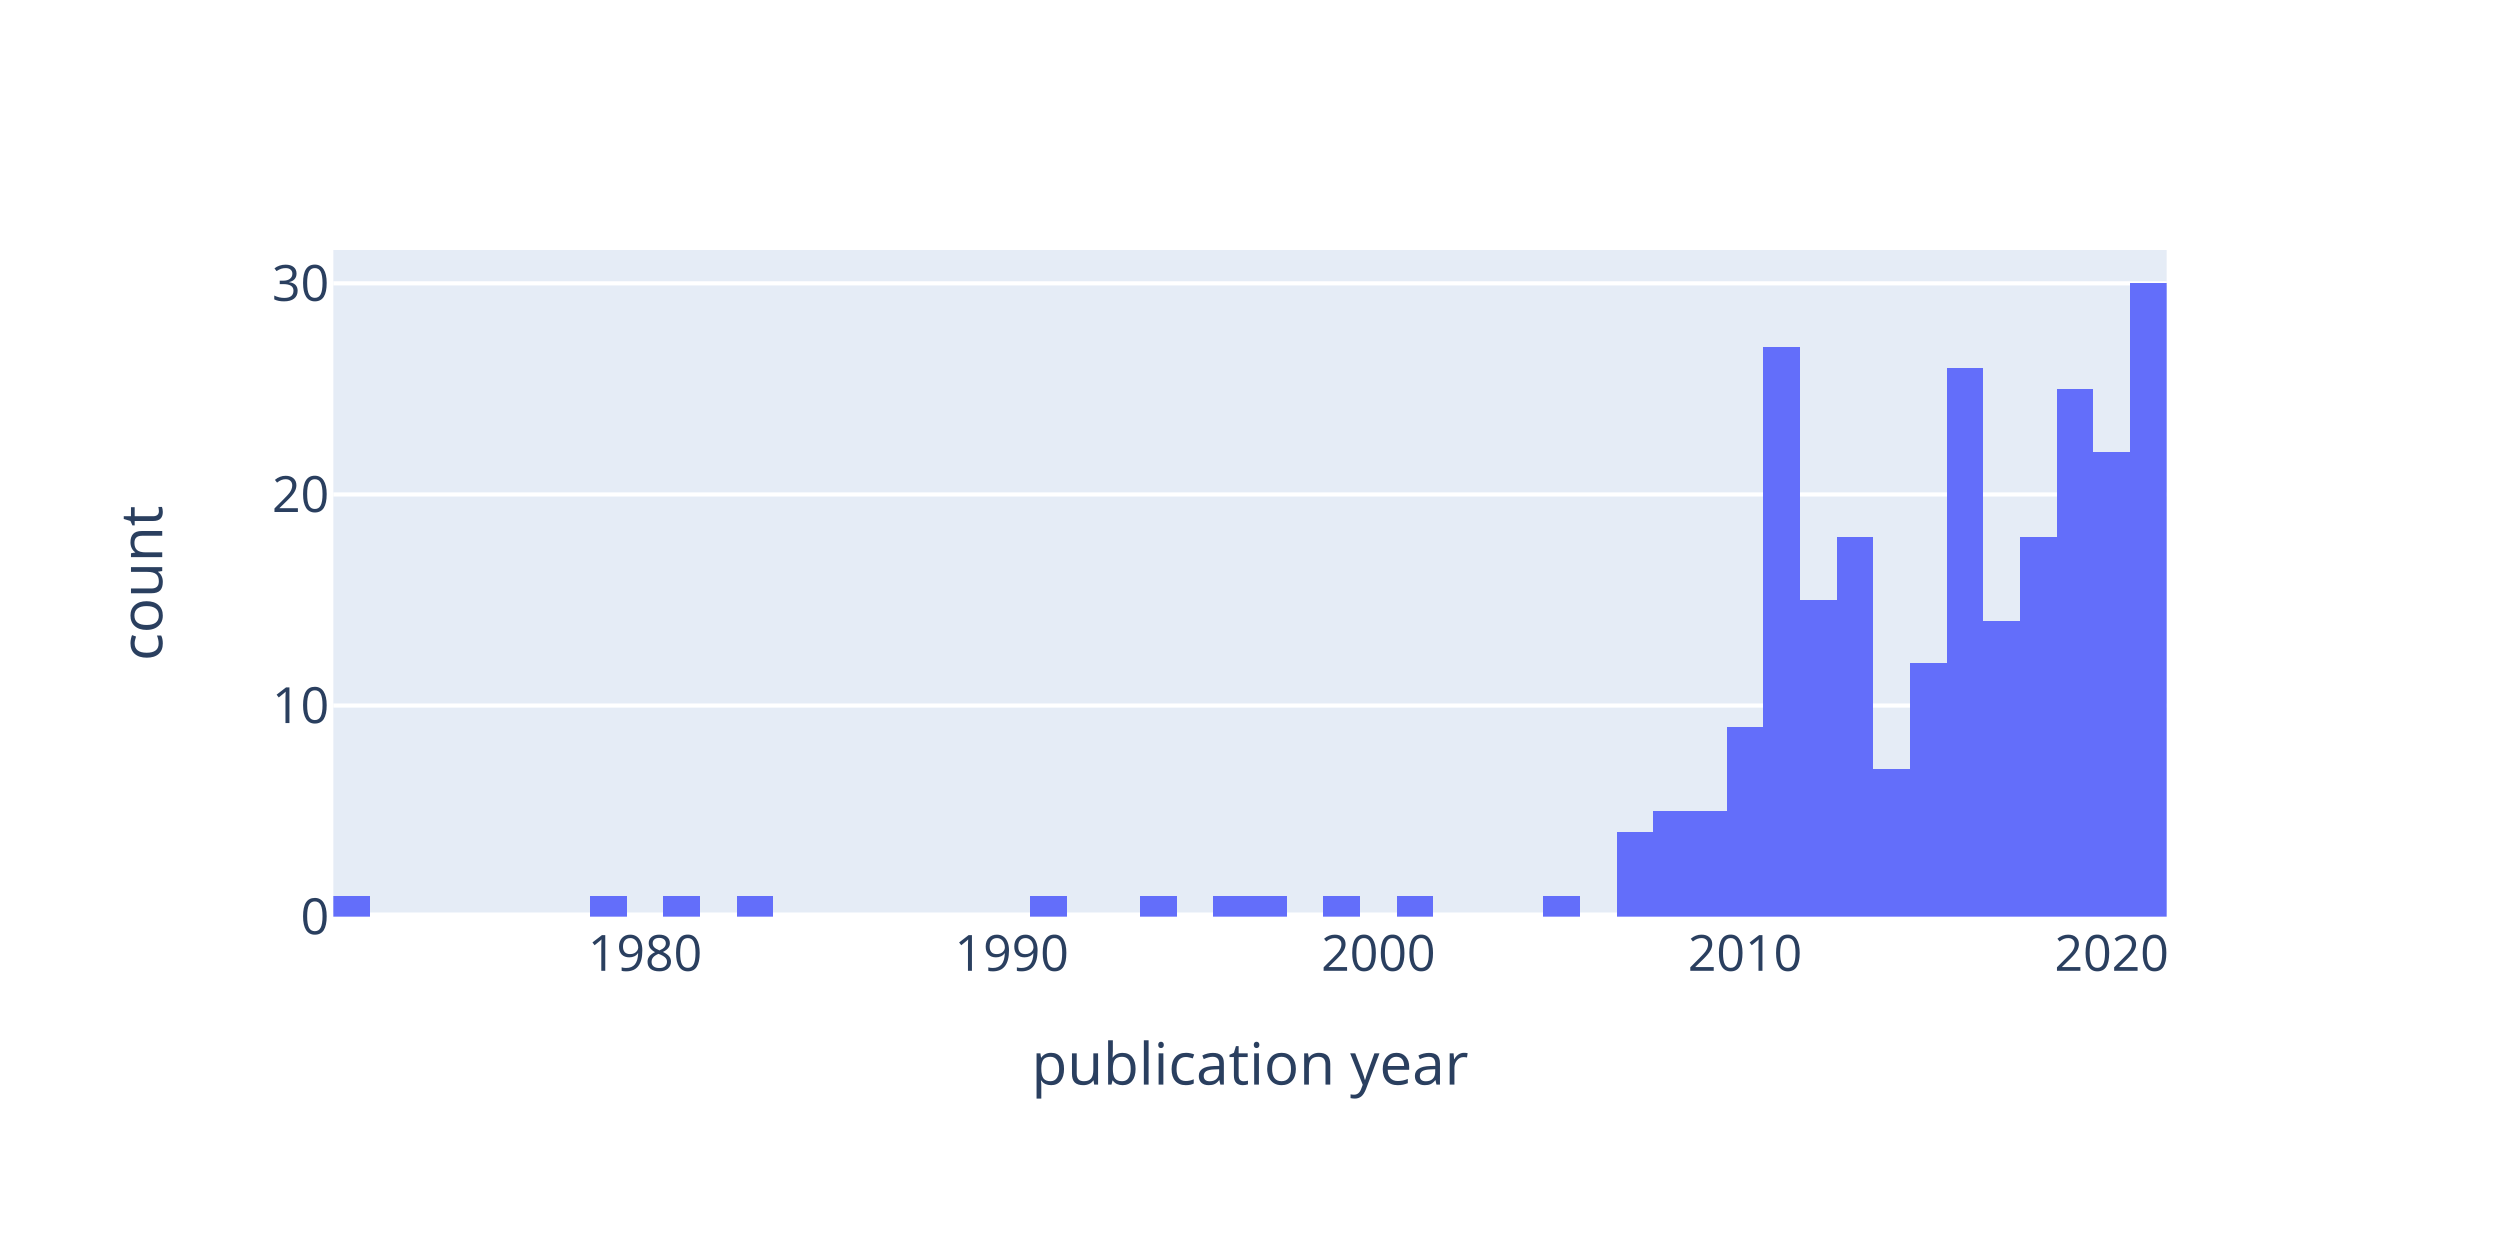
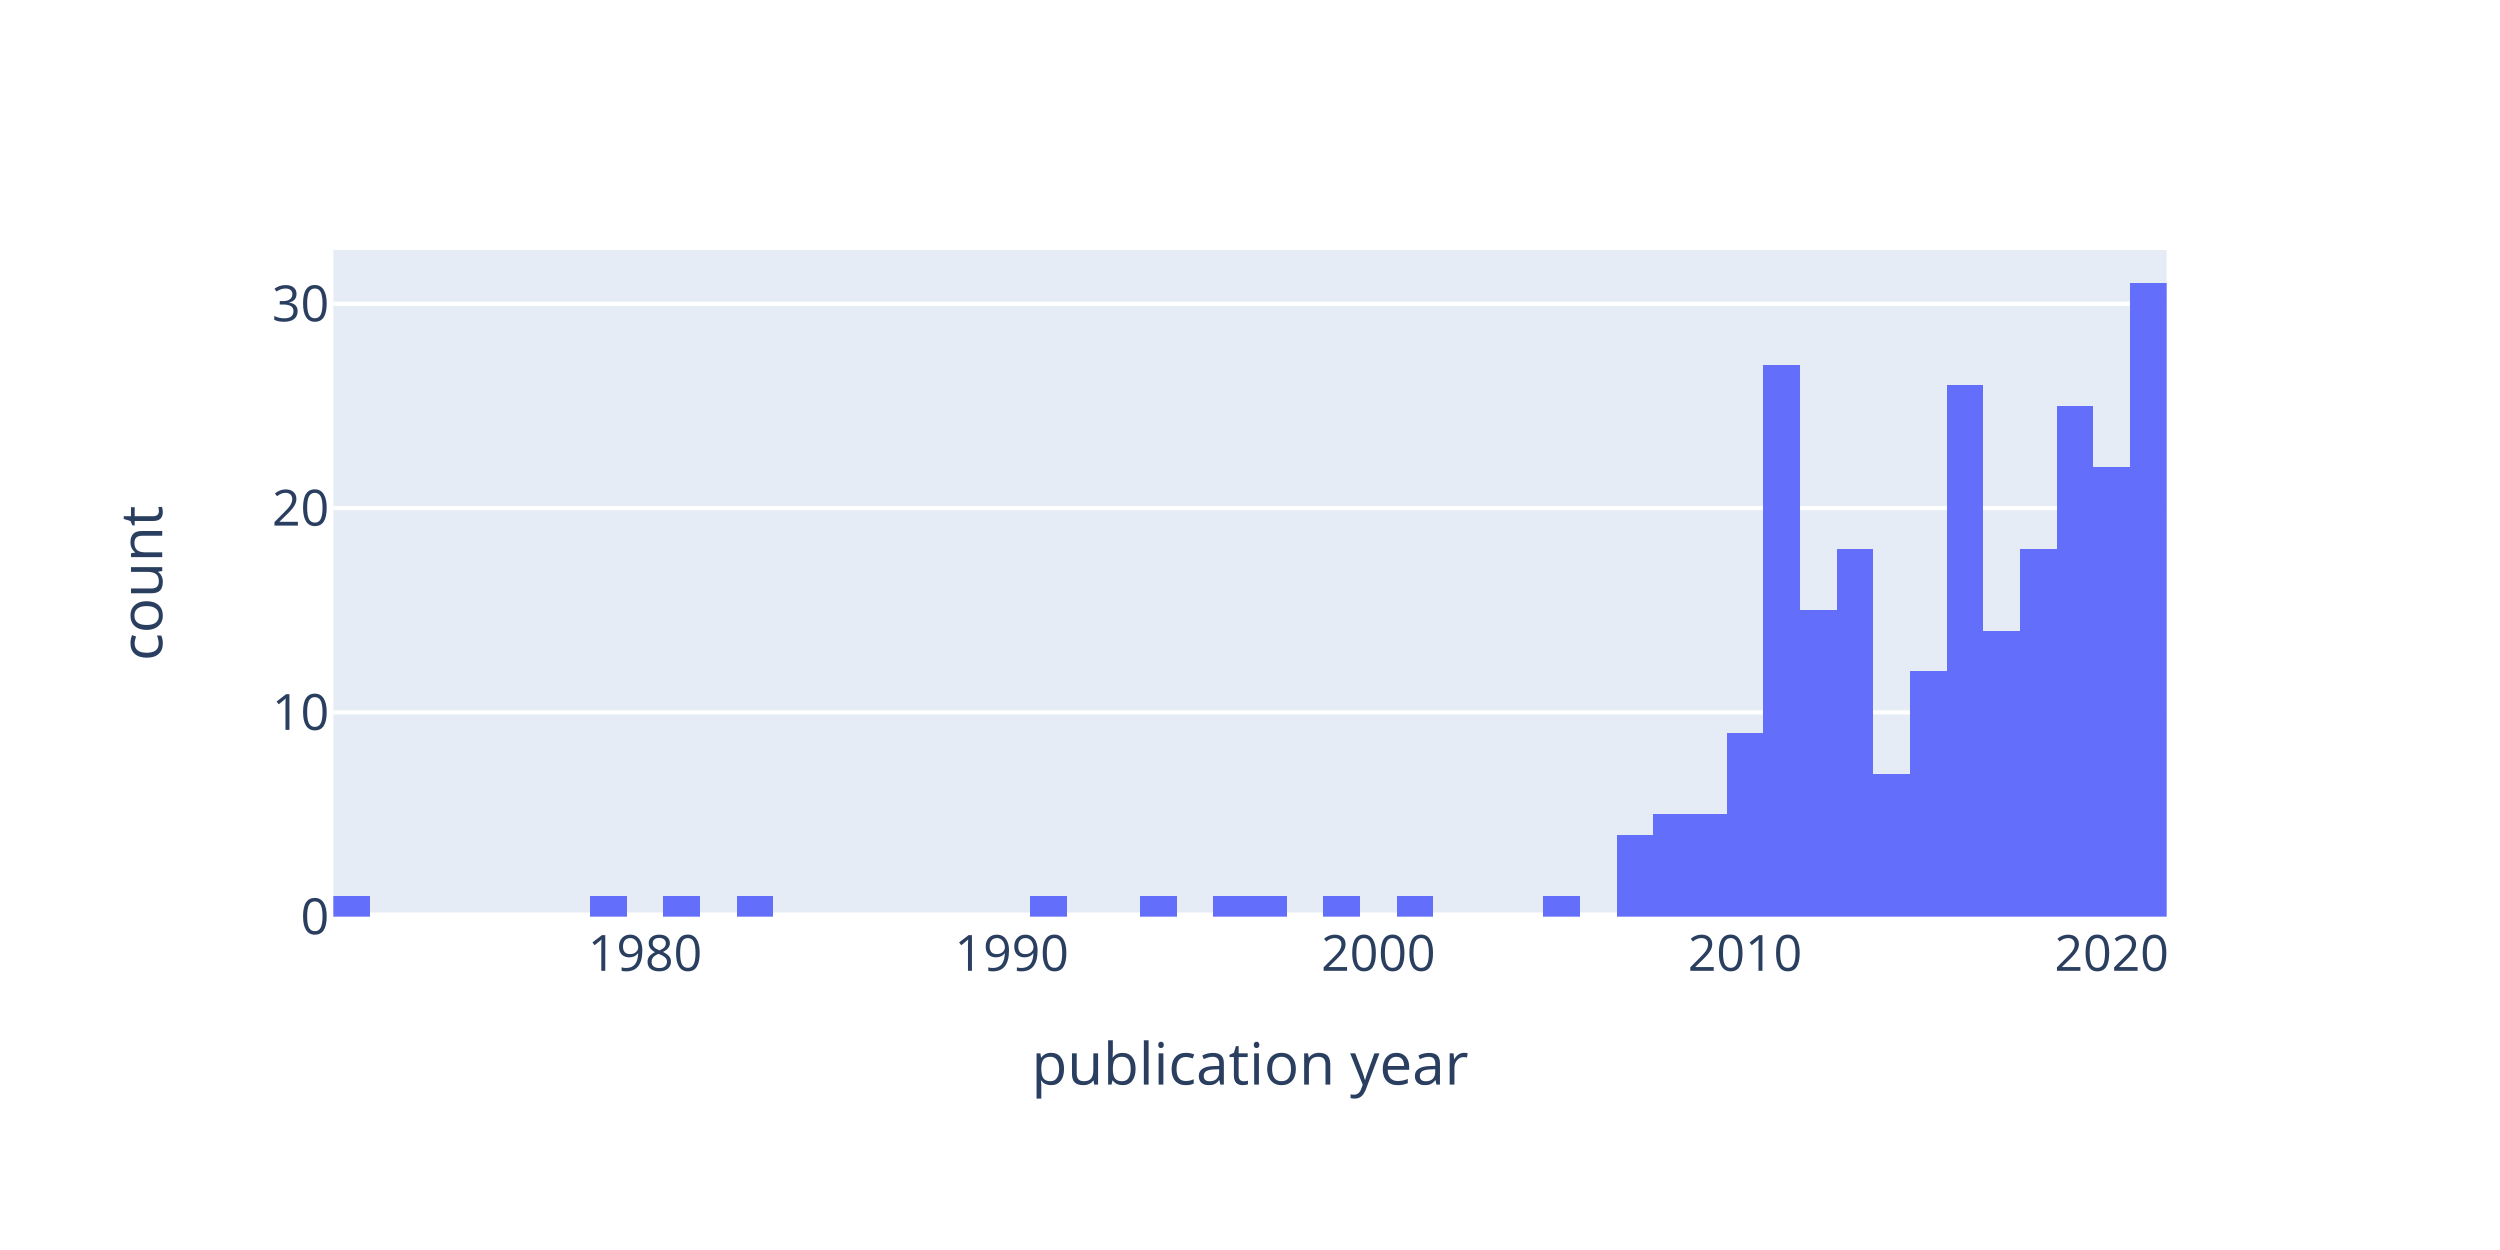
<svg xmlns="http://www.w3.org/2000/svg" class="main-svg" width="600" height="300" style="" viewBox="0 0 600 300">
  <rect x="0" y="0" width="600" height="300" style="fill: rgb(255, 255, 255); fill-opacity: 1;" />
-   <defs id="defs-bd4a22">
+   <defs id="defs-4a861c">
    <g class="clips">
-       <clipPath id="clipbd4a22xyplot" class="plotclip">
+       <clipPath id="clip4a861cxyplot" class="plotclip">
        <rect width="440" height="160" />
      </clipPath>
-       <clipPath class="axesclip" id="clipbd4a22x">
+       <clipPath class="axesclip" id="clip4a861cx">
        <rect x="80" y="0" width="440" height="300" />
      </clipPath>
-       <clipPath class="axesclip" id="clipbd4a22y">
+       <clipPath class="axesclip" id="clip4a861cy">
        <rect x="0" y="60" width="600" height="160" />
      </clipPath>
-       <clipPath class="axesclip" id="clipbd4a22xy">
+       <clipPath class="axesclip" id="clip4a861cxy">
        <rect x="80" y="60" width="440" height="160" />
      </clipPath>
    </g>
    <g class="gradients" />
    <g class="patterns" />
  </defs>
  <g class="bglayer">
    <rect class="bg" x="80" y="60" width="440" height="160" style="fill: rgb(229, 236, 246); fill-opacity: 1; stroke-width: 0;" />
  </g>
  <g class="layer-below">
    <g class="imagelayer" />
    <g class="shapelayer" />
  </g>
  <g class="cartesianlayer">
    <g class="subplot xy">
      <g class="layer-subplot">
        <g class="shapelayer" />
        <g class="imagelayer" />
      </g>
      <g class="gridlayer">
        <g class="x" />
        <g class="y">
-           <path class="ygrid crisp" transform="translate(0,169.33)" d="M80,0h440" style="stroke: rgb(255, 255, 255); stroke-opacity: 1; stroke-width: 1px;" />
-           <path class="ygrid crisp" transform="translate(0,118.67)" d="M80,0h440" style="stroke: rgb(255, 255, 255); stroke-opacity: 1; stroke-width: 1px;" />
-           <path class="ygrid crisp" transform="translate(0,68)" d="M80,0h440" style="stroke: rgb(255, 255, 255); stroke-opacity: 1; stroke-width: 1px;" />
+           <path class="ygrid crisp" transform="translate(0,170.97)" d="M80,0h440" style="stroke: rgb(255, 255, 255); stroke-opacity: 1; stroke-width: 1px;" />
+           <path class="ygrid crisp" transform="translate(0,121.94)" d="M80,0h440" style="stroke: rgb(255, 255, 255); stroke-opacity: 1; stroke-width: 1px;" />
+           <path class="ygrid crisp" transform="translate(0,72.9)" d="M80,0h440" style="stroke: rgb(255, 255, 255); stroke-opacity: 1; stroke-width: 1px;" />
        </g>
      </g>
      <g class="zerolinelayer">
        <path class="yzl zl crisp" transform="translate(0,220)" d="M80,0h440" style="stroke: rgb(255, 255, 255); stroke-opacity: 1; stroke-width: 2px;" />
      </g>
      <path class="xlines-below" />
      <path class="ylines-below" />
      <g class="overlines-below" />
      <g class="xaxislayer-below" />
      <g class="yaxislayer-below" />
      <g class="overaxes-below" />
-       <g class="plot" transform="translate(80,60)" clip-path="url(#clipbd4a22xyplot)">
+       <g class="plot" transform="translate(80,60)" clip-path="url(#clip4a861cxyplot)">
        <g class="barlayer mlayer">
          <g class="trace bars" shape-rendering="crispEdges" style="opacity: 1;">
            <g class="points">
              <g class="point">
-                 <path d="M0,160V154.93H8.8V160Z" style="vector-effect: non-scaling-stroke; opacity: 1; stroke-width: 0px; fill: rgb(99, 110, 250); fill-opacity: 1;" />
-               </g>
-               <g class="point">
-                 <path d="M0,0Z" style="vector-effect: non-scaling-stroke; opacity: 1; stroke-width: 0px; fill: rgb(99, 110, 250); fill-opacity: 1;" />
-               </g>
-               <g class="point">
-                 <path d="M0,0Z" style="vector-effect: non-scaling-stroke; opacity: 1; stroke-width: 0px; fill: rgb(99, 110, 250); fill-opacity: 1;" />
-               </g>
-               <g class="point">
-                 <path d="M0,0Z" style="vector-effect: non-scaling-stroke; opacity: 1; stroke-width: 0px; fill: rgb(99, 110, 250); fill-opacity: 1;" />
-               </g>
-               <g class="point">
-                 <path d="M0,0Z" style="vector-effect: non-scaling-stroke; opacity: 1; stroke-width: 0px; fill: rgb(99, 110, 250); fill-opacity: 1;" />
-               </g>
-               <g class="point">
-                 <path d="M0,0Z" style="vector-effect: non-scaling-stroke; opacity: 1; stroke-width: 0px; fill: rgb(99, 110, 250); fill-opacity: 1;" />
-               </g>
-               <g class="point">
-                 <path d="M0,0Z" style="vector-effect: non-scaling-stroke; opacity: 1; stroke-width: 0px; fill: rgb(99, 110, 250); fill-opacity: 1;" />
-               </g>
-               <g class="point">
-                 <path d="M61.6,160V154.93H70.4V160Z" style="vector-effect: non-scaling-stroke; opacity: 1; stroke-width: 0px; fill: rgb(99, 110, 250); fill-opacity: 1;" />
-               </g>
-               <g class="point">
-                 <path d="M0,0Z" style="vector-effect: non-scaling-stroke; opacity: 1; stroke-width: 0px; fill: rgb(99, 110, 250); fill-opacity: 1;" />
-               </g>
-               <g class="point">
-                 <path d="M79.2,160V154.93H88V160Z" style="vector-effect: non-scaling-stroke; opacity: 1; stroke-width: 0px; fill: rgb(99, 110, 250); fill-opacity: 1;" />
-               </g>
-               <g class="point">
-                 <path d="M0,0Z" style="vector-effect: non-scaling-stroke; opacity: 1; stroke-width: 0px; fill: rgb(99, 110, 250); fill-opacity: 1;" />
-               </g>
-               <g class="point">
-                 <path d="M96.8,160V154.93H105.6V160Z" style="vector-effect: non-scaling-stroke; opacity: 1; stroke-width: 0px; fill: rgb(99, 110, 250); fill-opacity: 1;" />
-               </g>
-               <g class="point">
-                 <path d="M0,0Z" style="vector-effect: non-scaling-stroke; opacity: 1; stroke-width: 0px; fill: rgb(99, 110, 250); fill-opacity: 1;" />
-               </g>
-               <g class="point">
-                 <path d="M0,0Z" style="vector-effect: non-scaling-stroke; opacity: 1; stroke-width: 0px; fill: rgb(99, 110, 250); fill-opacity: 1;" />
-               </g>
-               <g class="point">
-                 <path d="M0,0Z" style="vector-effect: non-scaling-stroke; opacity: 1; stroke-width: 0px; fill: rgb(99, 110, 250); fill-opacity: 1;" />
-               </g>
-               <g class="point">
-                 <path d="M0,0Z" style="vector-effect: non-scaling-stroke; opacity: 1; stroke-width: 0px; fill: rgb(99, 110, 250); fill-opacity: 1;" />
-               </g>
-               <g class="point">
-                 <path d="M0,0Z" style="vector-effect: non-scaling-stroke; opacity: 1; stroke-width: 0px; fill: rgb(99, 110, 250); fill-opacity: 1;" />
-               </g>
-               <g class="point">
-                 <path d="M0,0Z" style="vector-effect: non-scaling-stroke; opacity: 1; stroke-width: 0px; fill: rgb(99, 110, 250); fill-opacity: 1;" />
-               </g>
-               <g class="point">
-                 <path d="M0,0Z" style="vector-effect: non-scaling-stroke; opacity: 1; stroke-width: 0px; fill: rgb(99, 110, 250); fill-opacity: 1;" />
-               </g>
-               <g class="point">
-                 <path d="M167.2,160V154.93H176V160Z" style="vector-effect: non-scaling-stroke; opacity: 1; stroke-width: 0px; fill: rgb(99, 110, 250); fill-opacity: 1;" />
-               </g>
-               <g class="point">
-                 <path d="M0,0Z" style="vector-effect: non-scaling-stroke; opacity: 1; stroke-width: 0px; fill: rgb(99, 110, 250); fill-opacity: 1;" />
-               </g>
-               <g class="point">
-                 <path d="M0,0Z" style="vector-effect: non-scaling-stroke; opacity: 1; stroke-width: 0px; fill: rgb(99, 110, 250); fill-opacity: 1;" />
-               </g>
-               <g class="point">
-                 <path d="M193.6,160V154.93H202.4V160Z" style="vector-effect: non-scaling-stroke; opacity: 1; stroke-width: 0px; fill: rgb(99, 110, 250); fill-opacity: 1;" />
-               </g>
-               <g class="point">
-                 <path d="M0,0Z" style="vector-effect: non-scaling-stroke; opacity: 1; stroke-width: 0px; fill: rgb(99, 110, 250); fill-opacity: 1;" />
-               </g>
-               <g class="point">
-                 <path d="M211.2,160V154.93H220V160Z" style="vector-effect: non-scaling-stroke; opacity: 1; stroke-width: 0px; fill: rgb(99, 110, 250); fill-opacity: 1;" />
-               </g>
-               <g class="point">
-                 <path d="M220,160V154.93H228.8V160Z" style="vector-effect: non-scaling-stroke; opacity: 1; stroke-width: 0px; fill: rgb(99, 110, 250); fill-opacity: 1;" />
-               </g>
-               <g class="point">
-                 <path d="M0,0Z" style="vector-effect: non-scaling-stroke; opacity: 1; stroke-width: 0px; fill: rgb(99, 110, 250); fill-opacity: 1;" />
-               </g>
-               <g class="point">
-                 <path d="M237.6,160V154.93H246.4V160Z" style="vector-effect: non-scaling-stroke; opacity: 1; stroke-width: 0px; fill: rgb(99, 110, 250); fill-opacity: 1;" />
-               </g>
-               <g class="point">
-                 <path d="M0,0Z" style="vector-effect: non-scaling-stroke; opacity: 1; stroke-width: 0px; fill: rgb(99, 110, 250); fill-opacity: 1;" />
-               </g>
-               <g class="point">
-                 <path d="M255.2,160V154.93H264V160Z" style="vector-effect: non-scaling-stroke; opacity: 1; stroke-width: 0px; fill: rgb(99, 110, 250); fill-opacity: 1;" />
-               </g>
-               <g class="point">
-                 <path d="M0,0Z" style="vector-effect: non-scaling-stroke; opacity: 1; stroke-width: 0px; fill: rgb(99, 110, 250); fill-opacity: 1;" />
-               </g>
-               <g class="point">
-                 <path d="M0,0Z" style="vector-effect: non-scaling-stroke; opacity: 1; stroke-width: 0px; fill: rgb(99, 110, 250); fill-opacity: 1;" />
-               </g>
-               <g class="point">
-                 <path d="M0,0Z" style="vector-effect: non-scaling-stroke; opacity: 1; stroke-width: 0px; fill: rgb(99, 110, 250); fill-opacity: 1;" />
-               </g>
-               <g class="point">
-                 <path d="M290.4,160V154.93H299.2V160Z" style="vector-effect: non-scaling-stroke; opacity: 1; stroke-width: 0px; fill: rgb(99, 110, 250); fill-opacity: 1;" />
-               </g>
-               <g class="point">
-                 <path d="M0,0Z" style="vector-effect: non-scaling-stroke; opacity: 1; stroke-width: 0px; fill: rgb(99, 110, 250); fill-opacity: 1;" />
-               </g>
-               <g class="point">
-                 <path d="M308,160V139.73H316.8V160Z" style="vector-effect: non-scaling-stroke; opacity: 1; stroke-width: 0px; fill: rgb(99, 110, 250); fill-opacity: 1;" />
-               </g>
-               <g class="point">
-                 <path d="M316.8,160V134.67H325.6V160Z" style="vector-effect: non-scaling-stroke; opacity: 1; stroke-width: 0px; fill: rgb(99, 110, 250); fill-opacity: 1;" />
-               </g>
-               <g class="point">
-                 <path d="M325.6,160V134.67H334.4V160Z" style="vector-effect: non-scaling-stroke; opacity: 1; stroke-width: 0px; fill: rgb(99, 110, 250); fill-opacity: 1;" />
-               </g>
-               <g class="point">
-                 <path d="M334.4,160V114.4H343.2V160Z" style="vector-effect: non-scaling-stroke; opacity: 1; stroke-width: 0px; fill: rgb(99, 110, 250); fill-opacity: 1;" />
-               </g>
-               <g class="point">
-                 <path d="M343.2,160V23.2H352V160Z" style="vector-effect: non-scaling-stroke; opacity: 1; stroke-width: 0px; fill: rgb(99, 110, 250); fill-opacity: 1;" />
-               </g>
-               <g class="point">
-                 <path d="M352,160V84H360.8V160Z" style="vector-effect: non-scaling-stroke; opacity: 1; stroke-width: 0px; fill: rgb(99, 110, 250); fill-opacity: 1;" />
-               </g>
-               <g class="point">
-                 <path d="M360.8,160V68.8H369.6V160Z" style="vector-effect: non-scaling-stroke; opacity: 1; stroke-width: 0px; fill: rgb(99, 110, 250); fill-opacity: 1;" />
-               </g>
-               <g class="point">
-                 <path d="M369.6,160V124.53H378.4V160Z" style="vector-effect: non-scaling-stroke; opacity: 1; stroke-width: 0px; fill: rgb(99, 110, 250); fill-opacity: 1;" />
-               </g>
-               <g class="point">
-                 <path d="M378.4,160V99.2H387.2V160Z" style="vector-effect: non-scaling-stroke; opacity: 1; stroke-width: 0px; fill: rgb(99, 110, 250); fill-opacity: 1;" />
-               </g>
-               <g class="point">
-                 <path d="M387.2,160V28.27H396V160Z" style="vector-effect: non-scaling-stroke; opacity: 1; stroke-width: 0px; fill: rgb(99, 110, 250); fill-opacity: 1;" />
-               </g>
-               <g class="point">
-                 <path d="M396,160V89.07H404.8V160Z" style="vector-effect: non-scaling-stroke; opacity: 1; stroke-width: 0px; fill: rgb(99, 110, 250); fill-opacity: 1;" />
-               </g>
-               <g class="point">
-                 <path d="M404.8,160V68.8H413.6V160Z" style="vector-effect: non-scaling-stroke; opacity: 1; stroke-width: 0px; fill: rgb(99, 110, 250); fill-opacity: 1;" />
-               </g>
-               <g class="point">
-                 <path d="M413.6,160V33.33H422.4V160Z" style="vector-effect: non-scaling-stroke; opacity: 1; stroke-width: 0px; fill: rgb(99, 110, 250); fill-opacity: 1;" />
-               </g>
-               <g class="point">
-                 <path d="M422.4,160V48.53H431.2V160Z" style="vector-effect: non-scaling-stroke; opacity: 1; stroke-width: 0px; fill: rgb(99, 110, 250); fill-opacity: 1;" />
+                 <path d="M0,160V155.1H8.8V160Z" style="vector-effect: non-scaling-stroke; opacity: 1; stroke-width: 0px; fill: rgb(99, 110, 250); fill-opacity: 1;" />
+               </g>
+               <g class="point">
+                 <path d="M0,0Z" style="vector-effect: non-scaling-stroke; opacity: 1; stroke-width: 0px; fill: rgb(99, 110, 250); fill-opacity: 1;" />
+               </g>
+               <g class="point">
+                 <path d="M0,0Z" style="vector-effect: non-scaling-stroke; opacity: 1; stroke-width: 0px; fill: rgb(99, 110, 250); fill-opacity: 1;" />
+               </g>
+               <g class="point">
+                 <path d="M0,0Z" style="vector-effect: non-scaling-stroke; opacity: 1; stroke-width: 0px; fill: rgb(99, 110, 250); fill-opacity: 1;" />
+               </g>
+               <g class="point">
+                 <path d="M0,0Z" style="vector-effect: non-scaling-stroke; opacity: 1; stroke-width: 0px; fill: rgb(99, 110, 250); fill-opacity: 1;" />
+               </g>
+               <g class="point">
+                 <path d="M0,0Z" style="vector-effect: non-scaling-stroke; opacity: 1; stroke-width: 0px; fill: rgb(99, 110, 250); fill-opacity: 1;" />
+               </g>
+               <g class="point">
+                 <path d="M0,0Z" style="vector-effect: non-scaling-stroke; opacity: 1; stroke-width: 0px; fill: rgb(99, 110, 250); fill-opacity: 1;" />
+               </g>
+               <g class="point">
+                 <path d="M61.6,160V155.1H70.4V160Z" style="vector-effect: non-scaling-stroke; opacity: 1; stroke-width: 0px; fill: rgb(99, 110, 250); fill-opacity: 1;" />
+               </g>
+               <g class="point">
+                 <path d="M0,0Z" style="vector-effect: non-scaling-stroke; opacity: 1; stroke-width: 0px; fill: rgb(99, 110, 250); fill-opacity: 1;" />
+               </g>
+               <g class="point">
+                 <path d="M79.2,160V155.1H88V160Z" style="vector-effect: non-scaling-stroke; opacity: 1; stroke-width: 0px; fill: rgb(99, 110, 250); fill-opacity: 1;" />
+               </g>
+               <g class="point">
+                 <path d="M0,0Z" style="vector-effect: non-scaling-stroke; opacity: 1; stroke-width: 0px; fill: rgb(99, 110, 250); fill-opacity: 1;" />
+               </g>
+               <g class="point">
+                 <path d="M96.8,160V155.1H105.6V160Z" style="vector-effect: non-scaling-stroke; opacity: 1; stroke-width: 0px; fill: rgb(99, 110, 250); fill-opacity: 1;" />
+               </g>
+               <g class="point">
+                 <path d="M0,0Z" style="vector-effect: non-scaling-stroke; opacity: 1; stroke-width: 0px; fill: rgb(99, 110, 250); fill-opacity: 1;" />
+               </g>
+               <g class="point">
+                 <path d="M0,0Z" style="vector-effect: non-scaling-stroke; opacity: 1; stroke-width: 0px; fill: rgb(99, 110, 250); fill-opacity: 1;" />
+               </g>
+               <g class="point">
+                 <path d="M0,0Z" style="vector-effect: non-scaling-stroke; opacity: 1; stroke-width: 0px; fill: rgb(99, 110, 250); fill-opacity: 1;" />
+               </g>
+               <g class="point">
+                 <path d="M0,0Z" style="vector-effect: non-scaling-stroke; opacity: 1; stroke-width: 0px; fill: rgb(99, 110, 250); fill-opacity: 1;" />
+               </g>
+               <g class="point">
+                 <path d="M0,0Z" style="vector-effect: non-scaling-stroke; opacity: 1; stroke-width: 0px; fill: rgb(99, 110, 250); fill-opacity: 1;" />
+               </g>
+               <g class="point">
+                 <path d="M0,0Z" style="vector-effect: non-scaling-stroke; opacity: 1; stroke-width: 0px; fill: rgb(99, 110, 250); fill-opacity: 1;" />
+               </g>
+               <g class="point">
+                 <path d="M0,0Z" style="vector-effect: non-scaling-stroke; opacity: 1; stroke-width: 0px; fill: rgb(99, 110, 250); fill-opacity: 1;" />
+               </g>
+               <g class="point">
+                 <path d="M167.2,160V155.1H176V160Z" style="vector-effect: non-scaling-stroke; opacity: 1; stroke-width: 0px; fill: rgb(99, 110, 250); fill-opacity: 1;" />
+               </g>
+               <g class="point">
+                 <path d="M0,0Z" style="vector-effect: non-scaling-stroke; opacity: 1; stroke-width: 0px; fill: rgb(99, 110, 250); fill-opacity: 1;" />
+               </g>
+               <g class="point">
+                 <path d="M0,0Z" style="vector-effect: non-scaling-stroke; opacity: 1; stroke-width: 0px; fill: rgb(99, 110, 250); fill-opacity: 1;" />
+               </g>
+               <g class="point">
+                 <path d="M193.6,160V155.1H202.4V160Z" style="vector-effect: non-scaling-stroke; opacity: 1; stroke-width: 0px; fill: rgb(99, 110, 250); fill-opacity: 1;" />
+               </g>
+               <g class="point">
+                 <path d="M0,0Z" style="vector-effect: non-scaling-stroke; opacity: 1; stroke-width: 0px; fill: rgb(99, 110, 250); fill-opacity: 1;" />
+               </g>
+               <g class="point">
+                 <path d="M211.2,160V155.1H220V160Z" style="vector-effect: non-scaling-stroke; opacity: 1; stroke-width: 0px; fill: rgb(99, 110, 250); fill-opacity: 1;" />
+               </g>
+               <g class="point">
+                 <path d="M220,160V155.1H228.8V160Z" style="vector-effect: non-scaling-stroke; opacity: 1; stroke-width: 0px; fill: rgb(99, 110, 250); fill-opacity: 1;" />
+               </g>
+               <g class="point">
+                 <path d="M0,0Z" style="vector-effect: non-scaling-stroke; opacity: 1; stroke-width: 0px; fill: rgb(99, 110, 250); fill-opacity: 1;" />
+               </g>
+               <g class="point">
+                 <path d="M237.6,160V155.1H246.4V160Z" style="vector-effect: non-scaling-stroke; opacity: 1; stroke-width: 0px; fill: rgb(99, 110, 250); fill-opacity: 1;" />
+               </g>
+               <g class="point">
+                 <path d="M0,0Z" style="vector-effect: non-scaling-stroke; opacity: 1; stroke-width: 0px; fill: rgb(99, 110, 250); fill-opacity: 1;" />
+               </g>
+               <g class="point">
+                 <path d="M255.2,160V155.1H264V160Z" style="vector-effect: non-scaling-stroke; opacity: 1; stroke-width: 0px; fill: rgb(99, 110, 250); fill-opacity: 1;" />
+               </g>
+               <g class="point">
+                 <path d="M0,0Z" style="vector-effect: non-scaling-stroke; opacity: 1; stroke-width: 0px; fill: rgb(99, 110, 250); fill-opacity: 1;" />
+               </g>
+               <g class="point">
+                 <path d="M0,0Z" style="vector-effect: non-scaling-stroke; opacity: 1; stroke-width: 0px; fill: rgb(99, 110, 250); fill-opacity: 1;" />
+               </g>
+               <g class="point">
+                 <path d="M0,0Z" style="vector-effect: non-scaling-stroke; opacity: 1; stroke-width: 0px; fill: rgb(99, 110, 250); fill-opacity: 1;" />
+               </g>
+               <g class="point">
+                 <path d="M290.4,160V155.1H299.2V160Z" style="vector-effect: non-scaling-stroke; opacity: 1; stroke-width: 0px; fill: rgb(99, 110, 250); fill-opacity: 1;" />
+               </g>
+               <g class="point">
+                 <path d="M0,0Z" style="vector-effect: non-scaling-stroke; opacity: 1; stroke-width: 0px; fill: rgb(99, 110, 250); fill-opacity: 1;" />
+               </g>
+               <g class="point">
+                 <path d="M308,160V140.39H316.8V160Z" style="vector-effect: non-scaling-stroke; opacity: 1; stroke-width: 0px; fill: rgb(99, 110, 250); fill-opacity: 1;" />
+               </g>
+               <g class="point">
+                 <path d="M316.8,160V135.48H325.6V160Z" style="vector-effect: non-scaling-stroke; opacity: 1; stroke-width: 0px; fill: rgb(99, 110, 250); fill-opacity: 1;" />
+               </g>
+               <g class="point">
+                 <path d="M325.6,160V135.48H334.4V160Z" style="vector-effect: non-scaling-stroke; opacity: 1; stroke-width: 0px; fill: rgb(99, 110, 250); fill-opacity: 1;" />
+               </g>
+               <g class="point">
+                 <path d="M334.4,160V115.87H343.2V160Z" style="vector-effect: non-scaling-stroke; opacity: 1; stroke-width: 0px; fill: rgb(99, 110, 250); fill-opacity: 1;" />
+               </g>
+               <g class="point">
+                 <path d="M343.2,160V27.61H352V160Z" style="vector-effect: non-scaling-stroke; opacity: 1; stroke-width: 0px; fill: rgb(99, 110, 250); fill-opacity: 1;" />
+               </g>
+               <g class="point">
+                 <path d="M352,160V86.45H360.8V160Z" style="vector-effect: non-scaling-stroke; opacity: 1; stroke-width: 0px; fill: rgb(99, 110, 250); fill-opacity: 1;" />
+               </g>
+               <g class="point">
+                 <path d="M360.8,160V71.74H369.6V160Z" style="vector-effect: non-scaling-stroke; opacity: 1; stroke-width: 0px; fill: rgb(99, 110, 250); fill-opacity: 1;" />
+               </g>
+               <g class="point">
+                 <path d="M369.6,160V125.68H378.4V160Z" style="vector-effect: non-scaling-stroke; opacity: 1; stroke-width: 0px; fill: rgb(99, 110, 250); fill-opacity: 1;" />
+               </g>
+               <g class="point">
+                 <path d="M378.4,160V101.16H387.2V160Z" style="vector-effect: non-scaling-stroke; opacity: 1; stroke-width: 0px; fill: rgb(99, 110, 250); fill-opacity: 1;" />
+               </g>
+               <g class="point">
+                 <path d="M387.2,160V32.52H396V160Z" style="vector-effect: non-scaling-stroke; opacity: 1; stroke-width: 0px; fill: rgb(99, 110, 250); fill-opacity: 1;" />
+               </g>
+               <g class="point">
+                 <path d="M396,160V91.35H404.8V160Z" style="vector-effect: non-scaling-stroke; opacity: 1; stroke-width: 0px; fill: rgb(99, 110, 250); fill-opacity: 1;" />
+               </g>
+               <g class="point">
+                 <path d="M404.8,160V71.74H413.6V160Z" style="vector-effect: non-scaling-stroke; opacity: 1; stroke-width: 0px; fill: rgb(99, 110, 250); fill-opacity: 1;" />
+               </g>
+               <g class="point">
+                 <path d="M413.6,160V37.42H422.4V160Z" style="vector-effect: non-scaling-stroke; opacity: 1; stroke-width: 0px; fill: rgb(99, 110, 250); fill-opacity: 1;" />
+               </g>
+               <g class="point">
+                 <path d="M422.4,160V52.13H431.2V160Z" style="vector-effect: non-scaling-stroke; opacity: 1; stroke-width: 0px; fill: rgb(99, 110, 250); fill-opacity: 1;" />
              </g>
              <g class="point">
                <path d="M431.2,160V8H440V160Z" style="vector-effect: non-scaling-stroke; opacity: 1; stroke-width: 0px; fill: rgb(99, 110, 250); fill-opacity: 1;" />
              </g>
            </g>
          </g>
        </g>
      </g>
      <g class="overplot" />
      <path class="xlines-above crisp" d="M0,0" style="fill: none;" />
      <path class="ylines-above crisp" d="M0,0" style="fill: none;" />
      <g class="overlines-above" />
      <g class="xaxislayer-above">
        <g class="xtick">
          <text text-anchor="middle" x="0" y="233" transform="translate(154.8,0)" style="font-family: 'Open Sans', verdana, arial, sans-serif; font-size: 12px; fill: rgb(42, 63, 95); fill-opacity: 1; white-space: pre; opacity: 1;">1980</text>
        </g>
        <g class="xtick">
          <text text-anchor="middle" x="0" y="233" style="font-family: 'Open Sans', verdana, arial, sans-serif; font-size: 12px; fill: rgb(42, 63, 95); fill-opacity: 1; white-space: pre; opacity: 1;" transform="translate(242.8,0)">1990</text>
        </g>
        <g class="xtick">
          <text text-anchor="middle" x="0" y="233" style="font-family: 'Open Sans', verdana, arial, sans-serif; font-size: 12px; fill: rgb(42, 63, 95); fill-opacity: 1; white-space: pre; opacity: 1;" transform="translate(330.8,0)">2000</text>
        </g>
        <g class="xtick">
          <text text-anchor="middle" x="0" y="233" style="font-family: 'Open Sans', verdana, arial, sans-serif; font-size: 12px; fill: rgb(42, 63, 95); fill-opacity: 1; white-space: pre; opacity: 1;" transform="translate(418.8,0)">2010</text>
        </g>
        <g class="xtick">
          <text text-anchor="middle" x="0" y="233" style="font-family: 'Open Sans', verdana, arial, sans-serif; font-size: 12px; fill: rgb(42, 63, 95); fill-opacity: 1; white-space: pre; opacity: 1;" transform="translate(506.8,0)">2020</text>
        </g>
      </g>
      <g class="yaxislayer-above">
        <g class="ytick">
          <text text-anchor="end" x="79" y="4.2" transform="translate(0,220)" style="font-family: 'Open Sans', verdana, arial, sans-serif; font-size: 12px; fill: rgb(42, 63, 95); fill-opacity: 1; white-space: pre; opacity: 1;">0</text>
        </g>
        <g class="ytick">
-           <text text-anchor="end" x="79" y="4.2" style="font-family: 'Open Sans', verdana, arial, sans-serif; font-size: 12px; fill: rgb(42, 63, 95); fill-opacity: 1; white-space: pre; opacity: 1;" transform="translate(0,169.33)">10</text>
-         </g>
-         <g class="ytick">
-           <text text-anchor="end" x="79" y="4.2" style="font-family: 'Open Sans', verdana, arial, sans-serif; font-size: 12px; fill: rgb(42, 63, 95); fill-opacity: 1; white-space: pre; opacity: 1;" transform="translate(0,118.67)">20</text>
-         </g>
-         <g class="ytick">
-           <text text-anchor="end" x="79" y="4.2" style="font-family: 'Open Sans', verdana, arial, sans-serif; font-size: 12px; fill: rgb(42, 63, 95); fill-opacity: 1; white-space: pre; opacity: 1;" transform="translate(0,68)">30</text>
+           <text text-anchor="end" x="79" y="4.2" style="font-family: 'Open Sans', verdana, arial, sans-serif; font-size: 12px; fill: rgb(42, 63, 95); fill-opacity: 1; white-space: pre; opacity: 1;" transform="translate(0,170.97)">10</text>
+         </g>
+         <g class="ytick">
+           <text text-anchor="end" x="79" y="4.2" style="font-family: 'Open Sans', verdana, arial, sans-serif; font-size: 12px; fill: rgb(42, 63, 95); fill-opacity: 1; white-space: pre; opacity: 1;" transform="translate(0,121.94)">20</text>
+         </g>
+         <g class="ytick">
+           <text text-anchor="end" x="79" y="4.2" style="font-family: 'Open Sans', verdana, arial, sans-serif; font-size: 12px; fill: rgb(42, 63, 95); fill-opacity: 1; white-space: pre; opacity: 1;" transform="translate(0,72.9)">30</text>
        </g>
      </g>
      <g class="overaxes-above" />
    </g>
  </g>
  <g class="polarlayer" />
  <g class="smithlayer" />
  <g class="ternarylayer" />
  <g class="geolayer" />
  <g class="funnelarealayer" />
  <g class="pielayer" />
  <g class="iciclelayer" />
  <g class="treemaplayer" />
  <g class="sunburstlayer" />
  <g class="glimages" />
-   <defs id="topdefs-bd4a22">
+   <defs id="topdefs-4a861c">
    <g class="clips" />
  </defs>
  <g class="layer-above">
    <g class="imagelayer" />
    <g class="shapelayer" />
  </g>
  <g class="infolayer">
    <g class="g-gtitle" />
    <g class="g-xtitle">
      <text class="xtitle" x="300" y="260.3" text-anchor="middle" style="font-family: 'Open Sans', verdana, arial, sans-serif; font-size: 14px; fill: rgb(42, 63, 95); opacity: 1; font-weight: normal; white-space: pre;">publication year</text>
    </g>
    <g class="g-ytitle">
      <text class="ytitle" transform="rotate(-90,38.93438,140)" x="38.934" y="140" text-anchor="middle" style="font-family: 'Open Sans', verdana, arial, sans-serif; font-size: 14px; fill: rgb(42, 63, 95); opacity: 1; font-weight: normal; white-space: pre;">count</text>
    </g>
  </g>
</svg>
